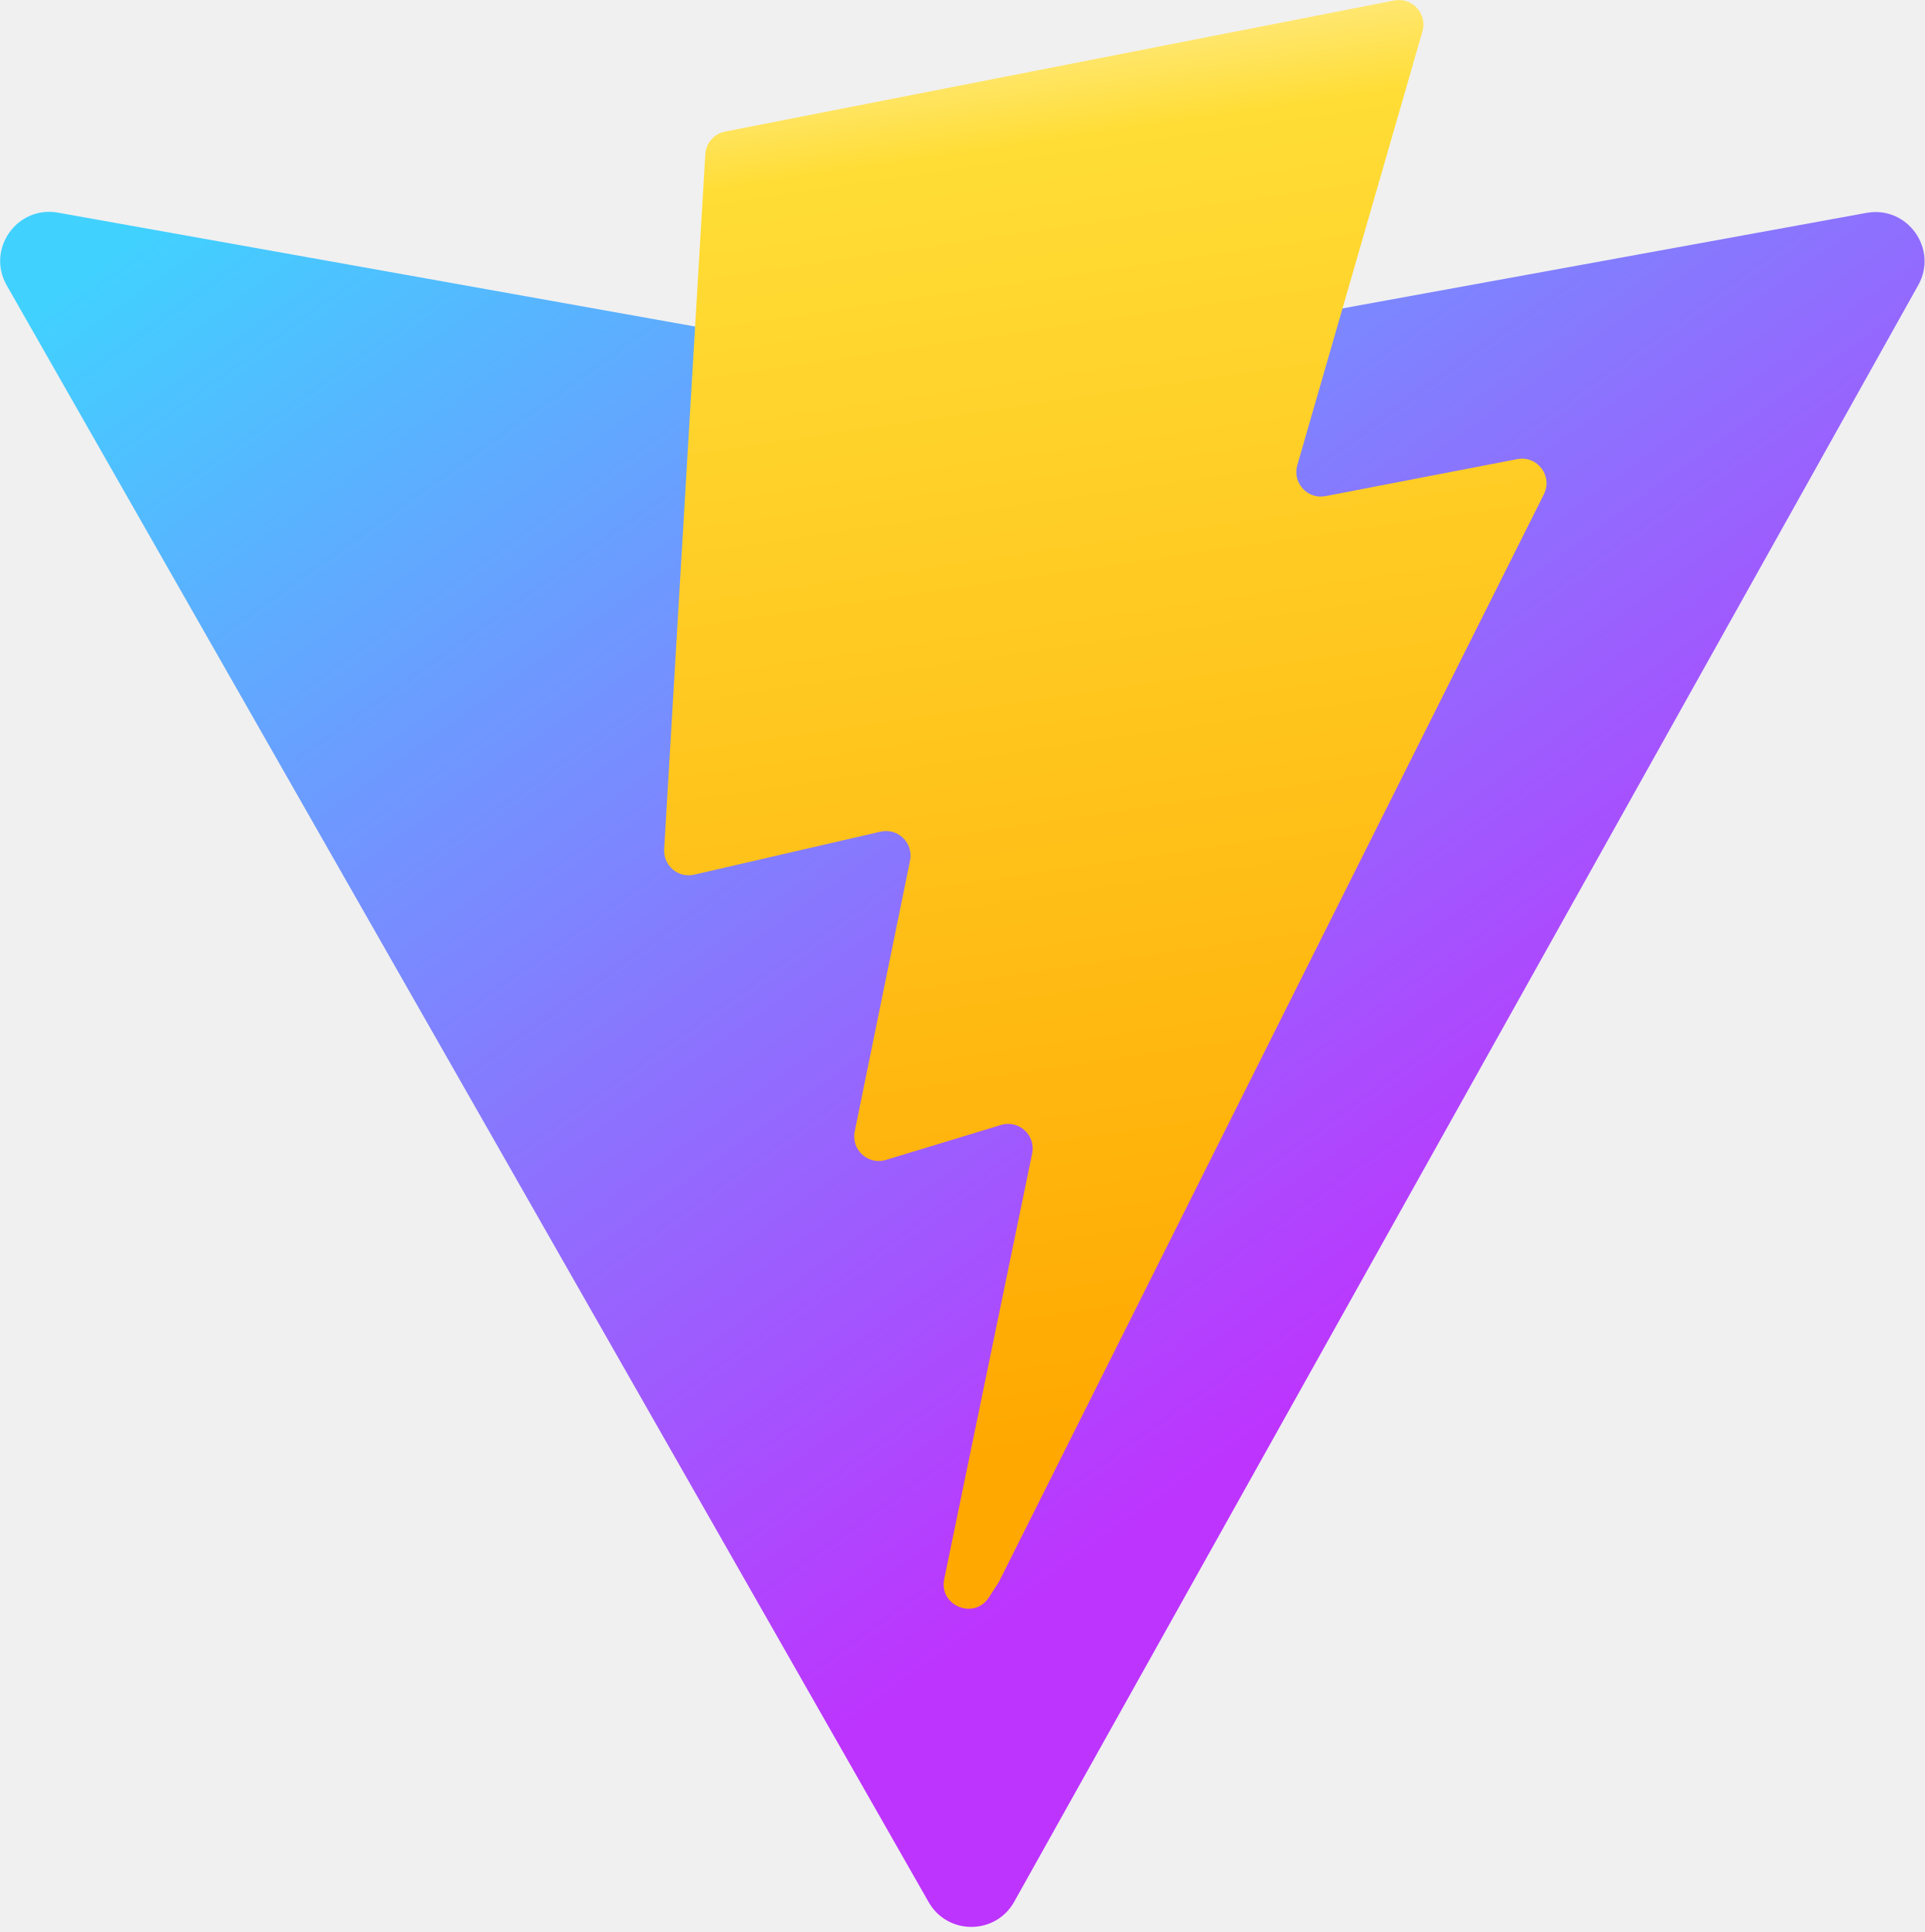
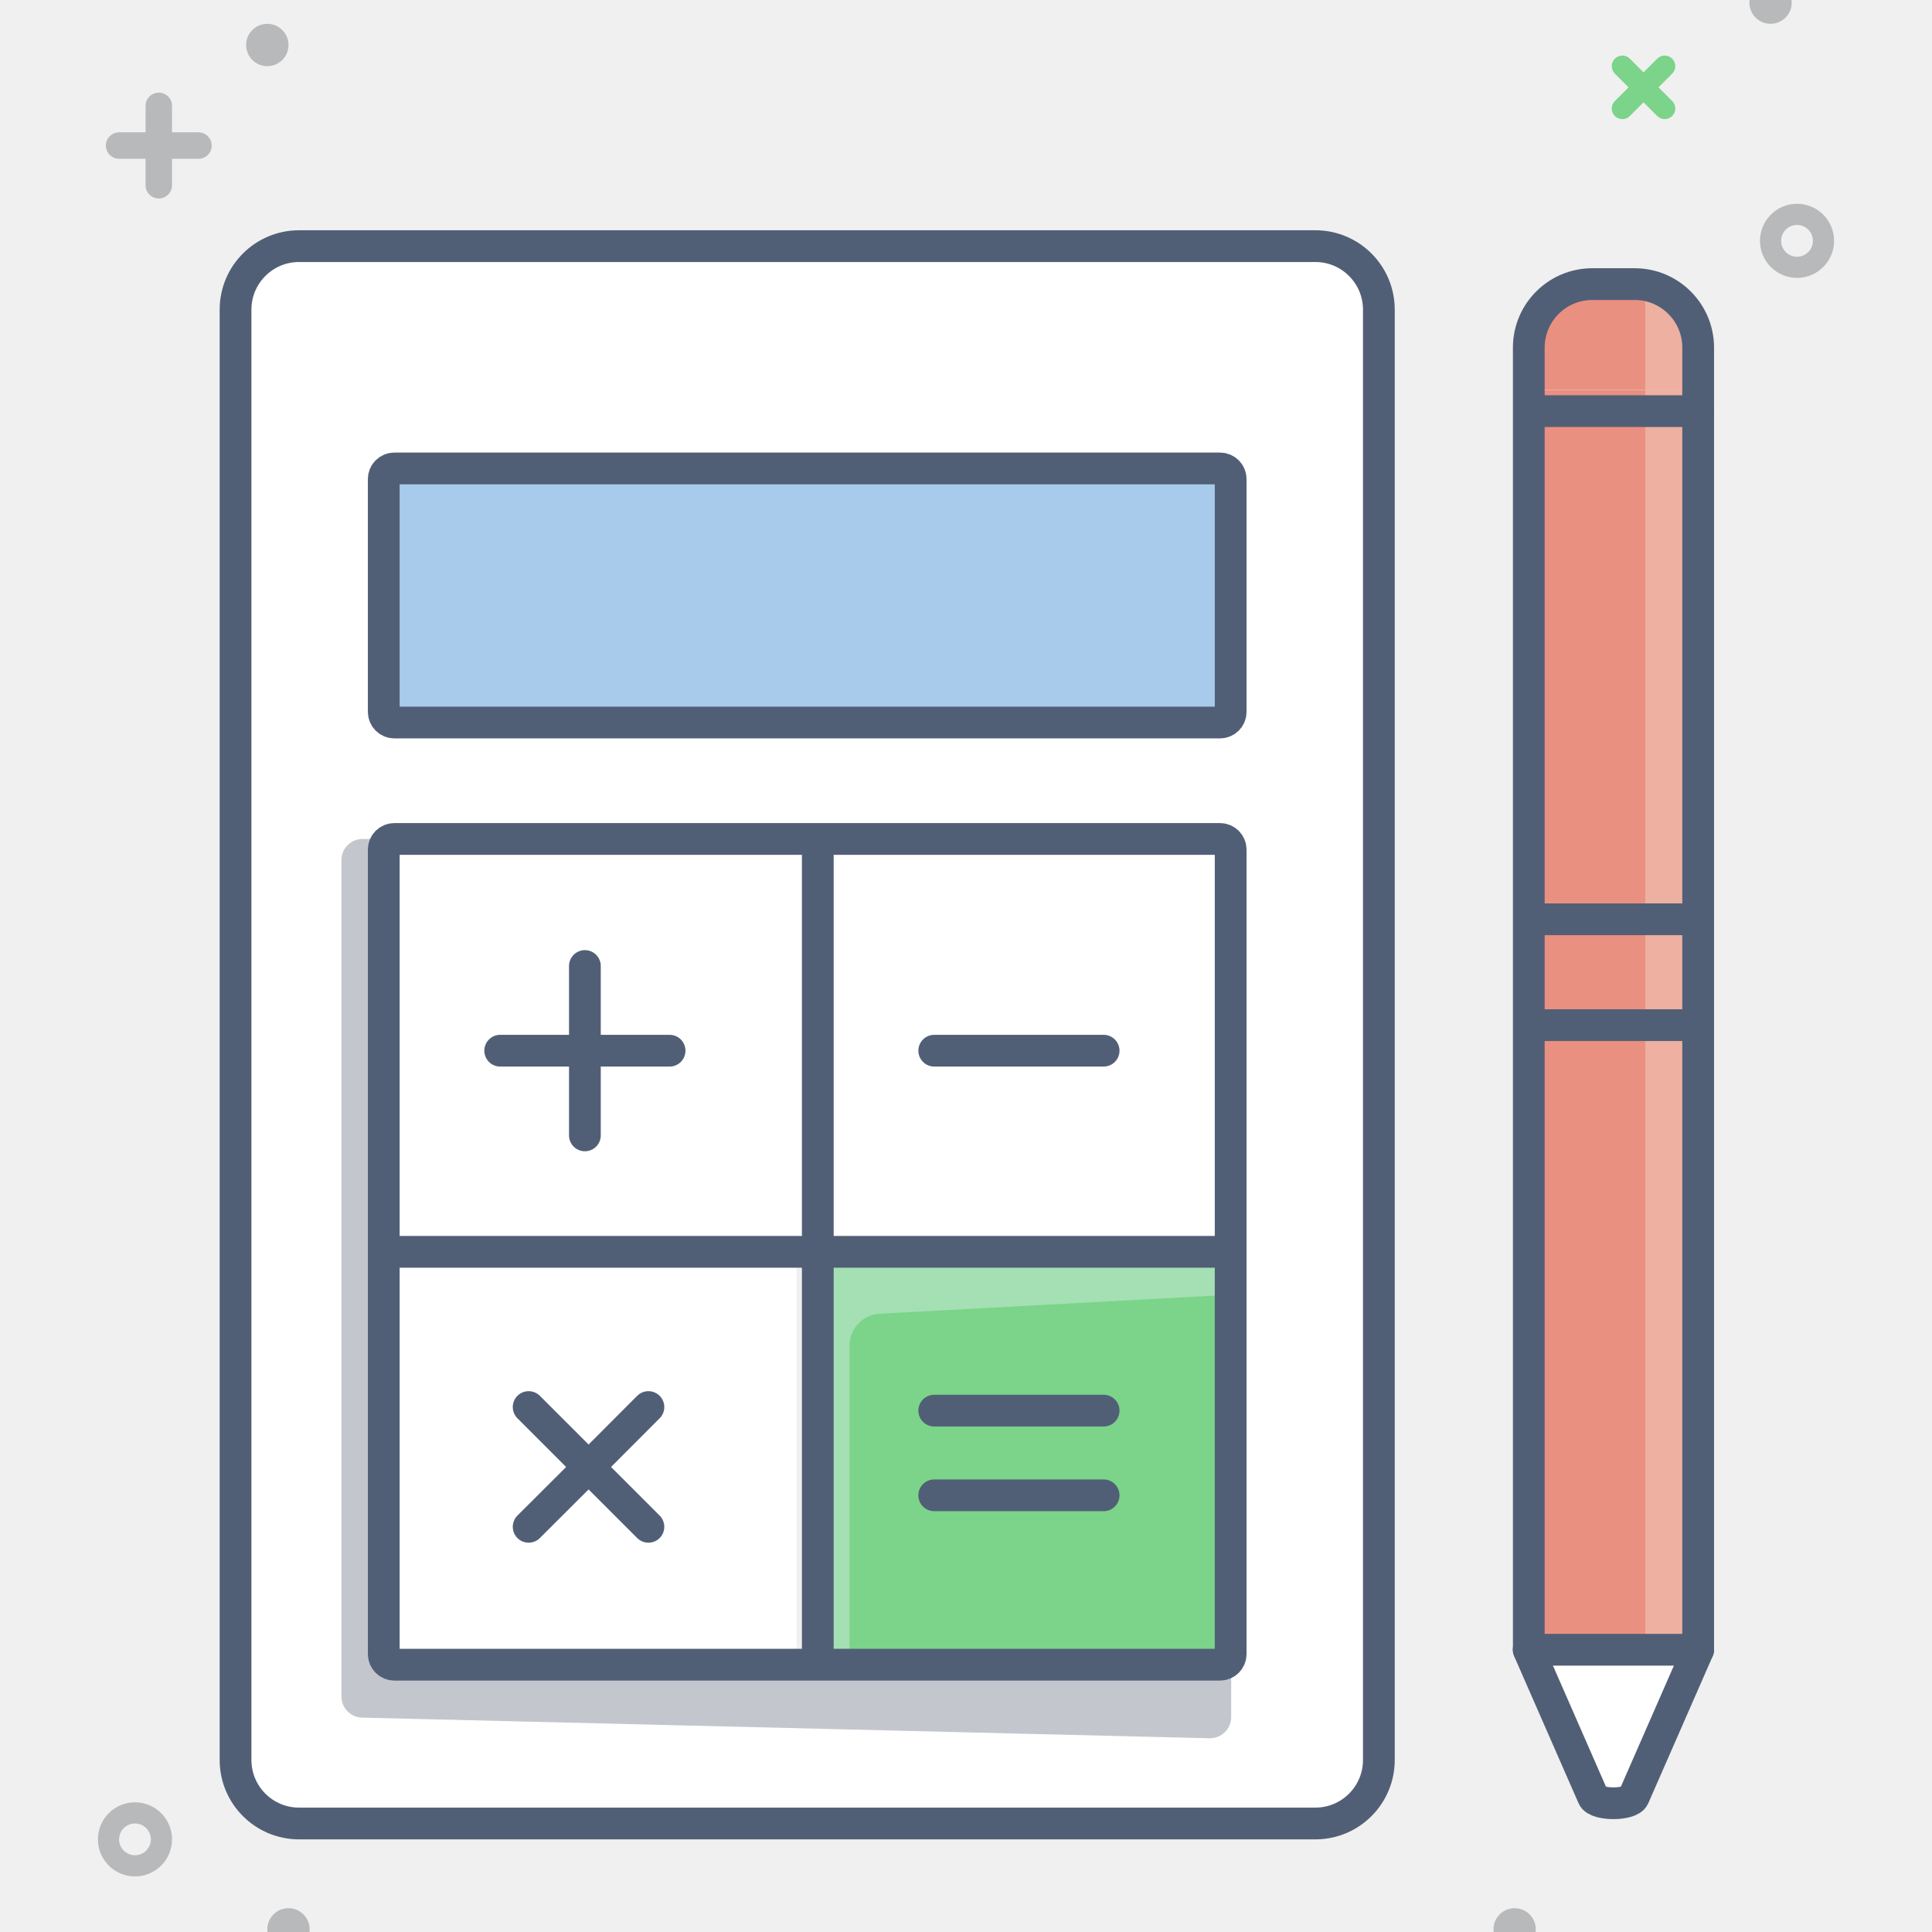
- <svg xmlns="http://www.w3.org/2000/svg" aria-hidden="true" role="img" class="iconify iconify--logos" width="31.88" height="32" preserveAspectRatio="xMidYMid meet" viewBox="0 0 256 257">
-   <defs>
-     <linearGradient id="IconifyId1813088fe1fbc01fb466" x1="-.828%" x2="57.636%" y1="7.652%" y2="78.411%">
-       <stop offset="0%" stop-color="#41D1FF" />
-       <stop offset="100%" stop-color="#BD34FE" />
-     </linearGradient>
-     <linearGradient id="IconifyId1813088fe1fbc01fb467" x1="43.376%" x2="50.316%" y1="2.242%" y2="89.03%">
-       <stop offset="0%" stop-color="#FFEA83" />
-       <stop offset="8.333%" stop-color="#FFDD35" />
-       <stop offset="100%" stop-color="#FFA800" />
-     </linearGradient>
-   </defs>
-   <path fill="url(#IconifyId1813088fe1fbc01fb466)" d="M255.153 37.938L134.897 252.976c-2.483 4.44-8.862 4.466-11.382.048L.875 37.958c-2.746-4.814 1.371-10.646 6.827-9.67l120.385 21.517a6.537 6.537 0 0 0 2.322-.004l117.867-21.483c5.438-.991 9.574 4.796 6.877 9.62Z" />
-   <path fill="url(#IconifyId1813088fe1fbc01fb467)" d="M185.432.063L96.44 17.501a3.268 3.268 0 0 0-2.634 3.014l-5.474 92.456a3.268 3.268 0 0 0 3.997 3.378l24.777-5.718c2.318-.535 4.413 1.507 3.936 3.838l-7.361 36.047c-.495 2.426 1.782 4.5 4.151 3.78l15.304-4.649c2.372-.72 4.652 1.36 4.15 3.788l-11.698 56.621c-.732 3.542 3.979 5.473 5.943 2.437l1.313-2.028l72.516-144.72c1.215-2.423-.88-5.186-3.54-4.672l-25.505 4.922c-2.396.462-4.435-1.77-3.759-4.114l16.646-57.705c.677-2.35-1.37-4.583-3.769-4.113Z" />
+ <svg xmlns="http://www.w3.org/2000/svg" width="800px" height="800px" viewBox="0 0 146 146">
+   <rect x="0.5" y="0.5" width="145" height="145" fill="none" />
+   <path d="M93.8,94.6V125a0.8,0.8,0,0,1-.8.8H61V94.6H93.8Z" fill="#7bd489" />
+   <path d="M60.2,94.6v31.2H29.8A0.8,0.8,0,0,1,29,125V94.6H60.2Z" fill="#ffffff" />
+   <path d="M93,64.2V94.6H60.2V63.4h32A0.8,0.8,0,0,1,93,64.2Z" fill="#ffffff" />
+   <path d="M60.2,63.4V94.6H29V64.2a0.8,0.8,0,0,1,.8-0.8H60.2Z" fill="#ffffff" />
+   <rect x="29" y="35.4" width="64" height="19.2" rx="0.8" ry="0.8" fill="#a8cbeb" />
+   <path d="M104.2,23.4V133a4.8,4.8,0,0,1-4.8,4.8H22.6a4.8,4.8,0,0,1-4.8-4.8V23.4a4.8,4.8,0,0,1,4.8-4.8H99.4A4.8,4.8,0,0,1,104.2,23.4ZM93,125V64.2a0.8,0.8,0,0,0-.8-0.8H29.8a0.8,0.8,0,0,0-.8.8V125a0.8,0.8,0,0,0,.8.8H92.2A0.8,0.8,0,0,0,93,125Zm0-70.4V37a0.8,0.8,0,0,0-.8-0.8H29.8a0.8,0.8,0,0,0-.8.8V54.6a0.8,0.8,0,0,0,.8.8H92.2A0.8,0.8,0,0,0,93,54.6Z" fill="#ffffff" />
+   <rect x="17.8" y="18.6" width="86.4" height="119.2" rx="4.8" ry="4.8" fill="none" stroke="#515f76" stroke-miterlimit="10" stroke-width="2.4" />
+   <polyline points="37.8 79.4 44.2 79.4 50.6 79.4" fill="none" stroke="#515f76" stroke-linecap="round" stroke-miterlimit="10" stroke-width="2.4" />
+   <polyline points="44.2 85.8 44.2 79.4 44.2 73" fill="none" stroke="#515f76" stroke-linecap="round" stroke-miterlimit="10" stroke-width="2.4" />
+   <line x1="70.6" y1="79.4" x2="83.4" y2="79.4" fill="none" stroke="#515f76" stroke-linecap="round" stroke-miterlimit="10" stroke-width="2.4" />
+   <line x1="70.6" y1="106.6" x2="83.4" y2="106.6" fill="none" stroke="#515f76" stroke-linecap="round" stroke-miterlimit="10" stroke-width="2.4" />
+   <line x1="70.6" y1="113" x2="83.4" y2="113" fill="none" stroke="#515f76" stroke-linecap="round" stroke-miterlimit="10" stroke-width="2.4" />
+   <polyline points="39.95 115.38 44.48 110.86 49 106.33" fill="none" stroke="#515f76" stroke-linecap="round" stroke-miterlimit="10" stroke-width="2.4" />
+   <polyline points="49 115.38 44.48 110.86 39.95 106.33" fill="none" stroke="#515f76" stroke-linecap="round" stroke-miterlimit="10" stroke-width="2.4" />
+   <line x1="122.6" y1="5" x2="125.8" y2="8.2" fill="none" stroke="#7bd489" stroke-linecap="round" stroke-miterlimit="10" stroke-width="1.6" />
+   <line x1="125.8" y1="5" x2="122.6" y2="8.2" fill="none" stroke="#7bd489" stroke-linecap="round" stroke-miterlimit="10" stroke-width="1.6" />
+   <circle cx="135.8" cy="18.2" r="2" fill="none" stroke="#b8b9ba" stroke-linecap="round" stroke-miterlimit="10" stroke-width="1.6" />
+   <circle cx="116.47" cy="26.48" r="1.6" fill="#b8b9ba" />
+   <circle cx="21.8" cy="145.8" r="1.6" fill="#b8b9ba" />
+   <line x1="12" y1="8" x2="12" y2="14" fill="none" stroke="#b8b9ba" stroke-linecap="round" stroke-miterlimit="10" stroke-width="2" />
+   <line x1="15" y1="11" x2="9" y2="11" fill="none" stroke="#b8b9ba" stroke-linecap="round" stroke-miterlimit="10" stroke-width="2" />
+   <circle cx="20.2" cy="3.4" r="1.6" fill="#b8b9ba" />
+   <circle cx="10.2" cy="139" r="2" fill="none" stroke="#b8b9ba" stroke-linecap="round" stroke-miterlimit="10" stroke-width="1.6" />
+   <rect x="29" y="35.4" width="64" height="19.2" rx="0.8" ry="0.8" fill="none" stroke="#515f76" stroke-miterlimit="10" stroke-width="2.4" />
+   <path d="M66.47,99.28L93.8,97.8V94.6H61v31.2h3.2V101.67A2.4,2.4,0,0,1,66.47,99.28Z" fill="#a4e0b3" />
+   <polyline points="61.8 63.4 61.8 94.6 61.8 125.8" fill="none" stroke="#515f76" stroke-miterlimit="10" stroke-width="2.4" />
+   <path d="M29,126.6a0.8,0.8,0,0,1-.8-0.8V63.4H27.4A1.6,1.6,0,0,0,25.8,65v63.2a1.6,1.6,0,0,0,1.6,1.6l64,1.56a1.6,1.6,0,0,0,1.64-1.6V126.6H29Z" fill="#c3c7cd" />
+   <path d="M93,94.6V125a0.8,0.8,0,0,1-.8.8H29.8A0.8,0.8,0,0,1,29,125V64.2a0.8,0.8,0,0,1,.8-0.8H92.2a0.8,0.8,0,0,1,.8.8V94.6Z" fill="none" stroke="#515f76" stroke-miterlimit="10" stroke-width="2.4" />
+   <polyline points="93 94.6 60.2 94.6 29 94.6" fill="none" stroke="#515f76" stroke-miterlimit="10" stroke-width="2.4" />
+   <polygon points="128.33 124.67 123.53 135.88 120.33 135.88 115.53 124.67 128.33 124.67" fill="#ffffff" />
+   <rect x="115.53" y="70.27" width="12.8" height="7.2" fill="#ea9080" />
+   <polygon points="115.53 111.08 115.53 101.47 115.53 93.47 115.53 82.28 115.53 77.47 128.33 77.47 128.33 82.28 128.33 93.47 128.33 111.08 128.33 124.67 115.53 124.67 115.53 111.08" fill="#ea9080" />
+   <path d="M128.33,124.67l-4.87,11.12c-0.28.64-2.79,0.64-3.07,0l-4.87-11.12" fill="none" stroke="#515f76" stroke-linecap="round" stroke-miterlimit="10" stroke-width="2.4" />
+   <path d="M128.33,24.67v4.8h-12.8v-4.8a3.2,3.2,0,0,1,3.2-3.2h6.4A3.2,3.2,0,0,1,128.33,24.67Z" fill="#ea9080" />
+   <polygon points="128.33 56.67 128.33 70.28 115.53 70.28 115.53 56.67 115.53 29.48 127.53 29.48 128.33 29.48 128.33 56.67" fill="#ea9080" />
+   <path d="M124.33,22.27h0v103.2h3.2v-100A3.2,3.2,0,0,0,124.33,22.27Z" fill="#eeb8a9" opacity="0.8" />
+   <line x1="128.33" y1="31.07" x2="116.33" y2="31.07" fill="none" stroke="#515f76" stroke-linecap="round" stroke-miterlimit="10" stroke-width="2.4" />
+   <line x1="128.33" y1="77.47" x2="115.53" y2="77.47" fill="none" stroke="#515f76" stroke-miterlimit="10" stroke-width="2.4" />
+   <line x1="115.53" y1="69.47" x2="128.33" y2="69.47" fill="none" stroke="#515f76" stroke-miterlimit="10" stroke-width="2.4" />
+   <path d="M128.33,124.67h-12.8V26.27a4.8,4.8,0,0,1,4.8-4.8h3.2a4.8,4.8,0,0,1,4.8,4.8v98.4Z" fill="none" stroke="#515f76" stroke-linecap="round" stroke-linejoin="round" stroke-width="2.4" />
+   <circle cx="133.8" cy="0.2" r="1.6" fill="#b8b9ba" />
+   <circle cx="114.46" cy="145.8" r="1.6" fill="#b8b9ba" />
</svg>
